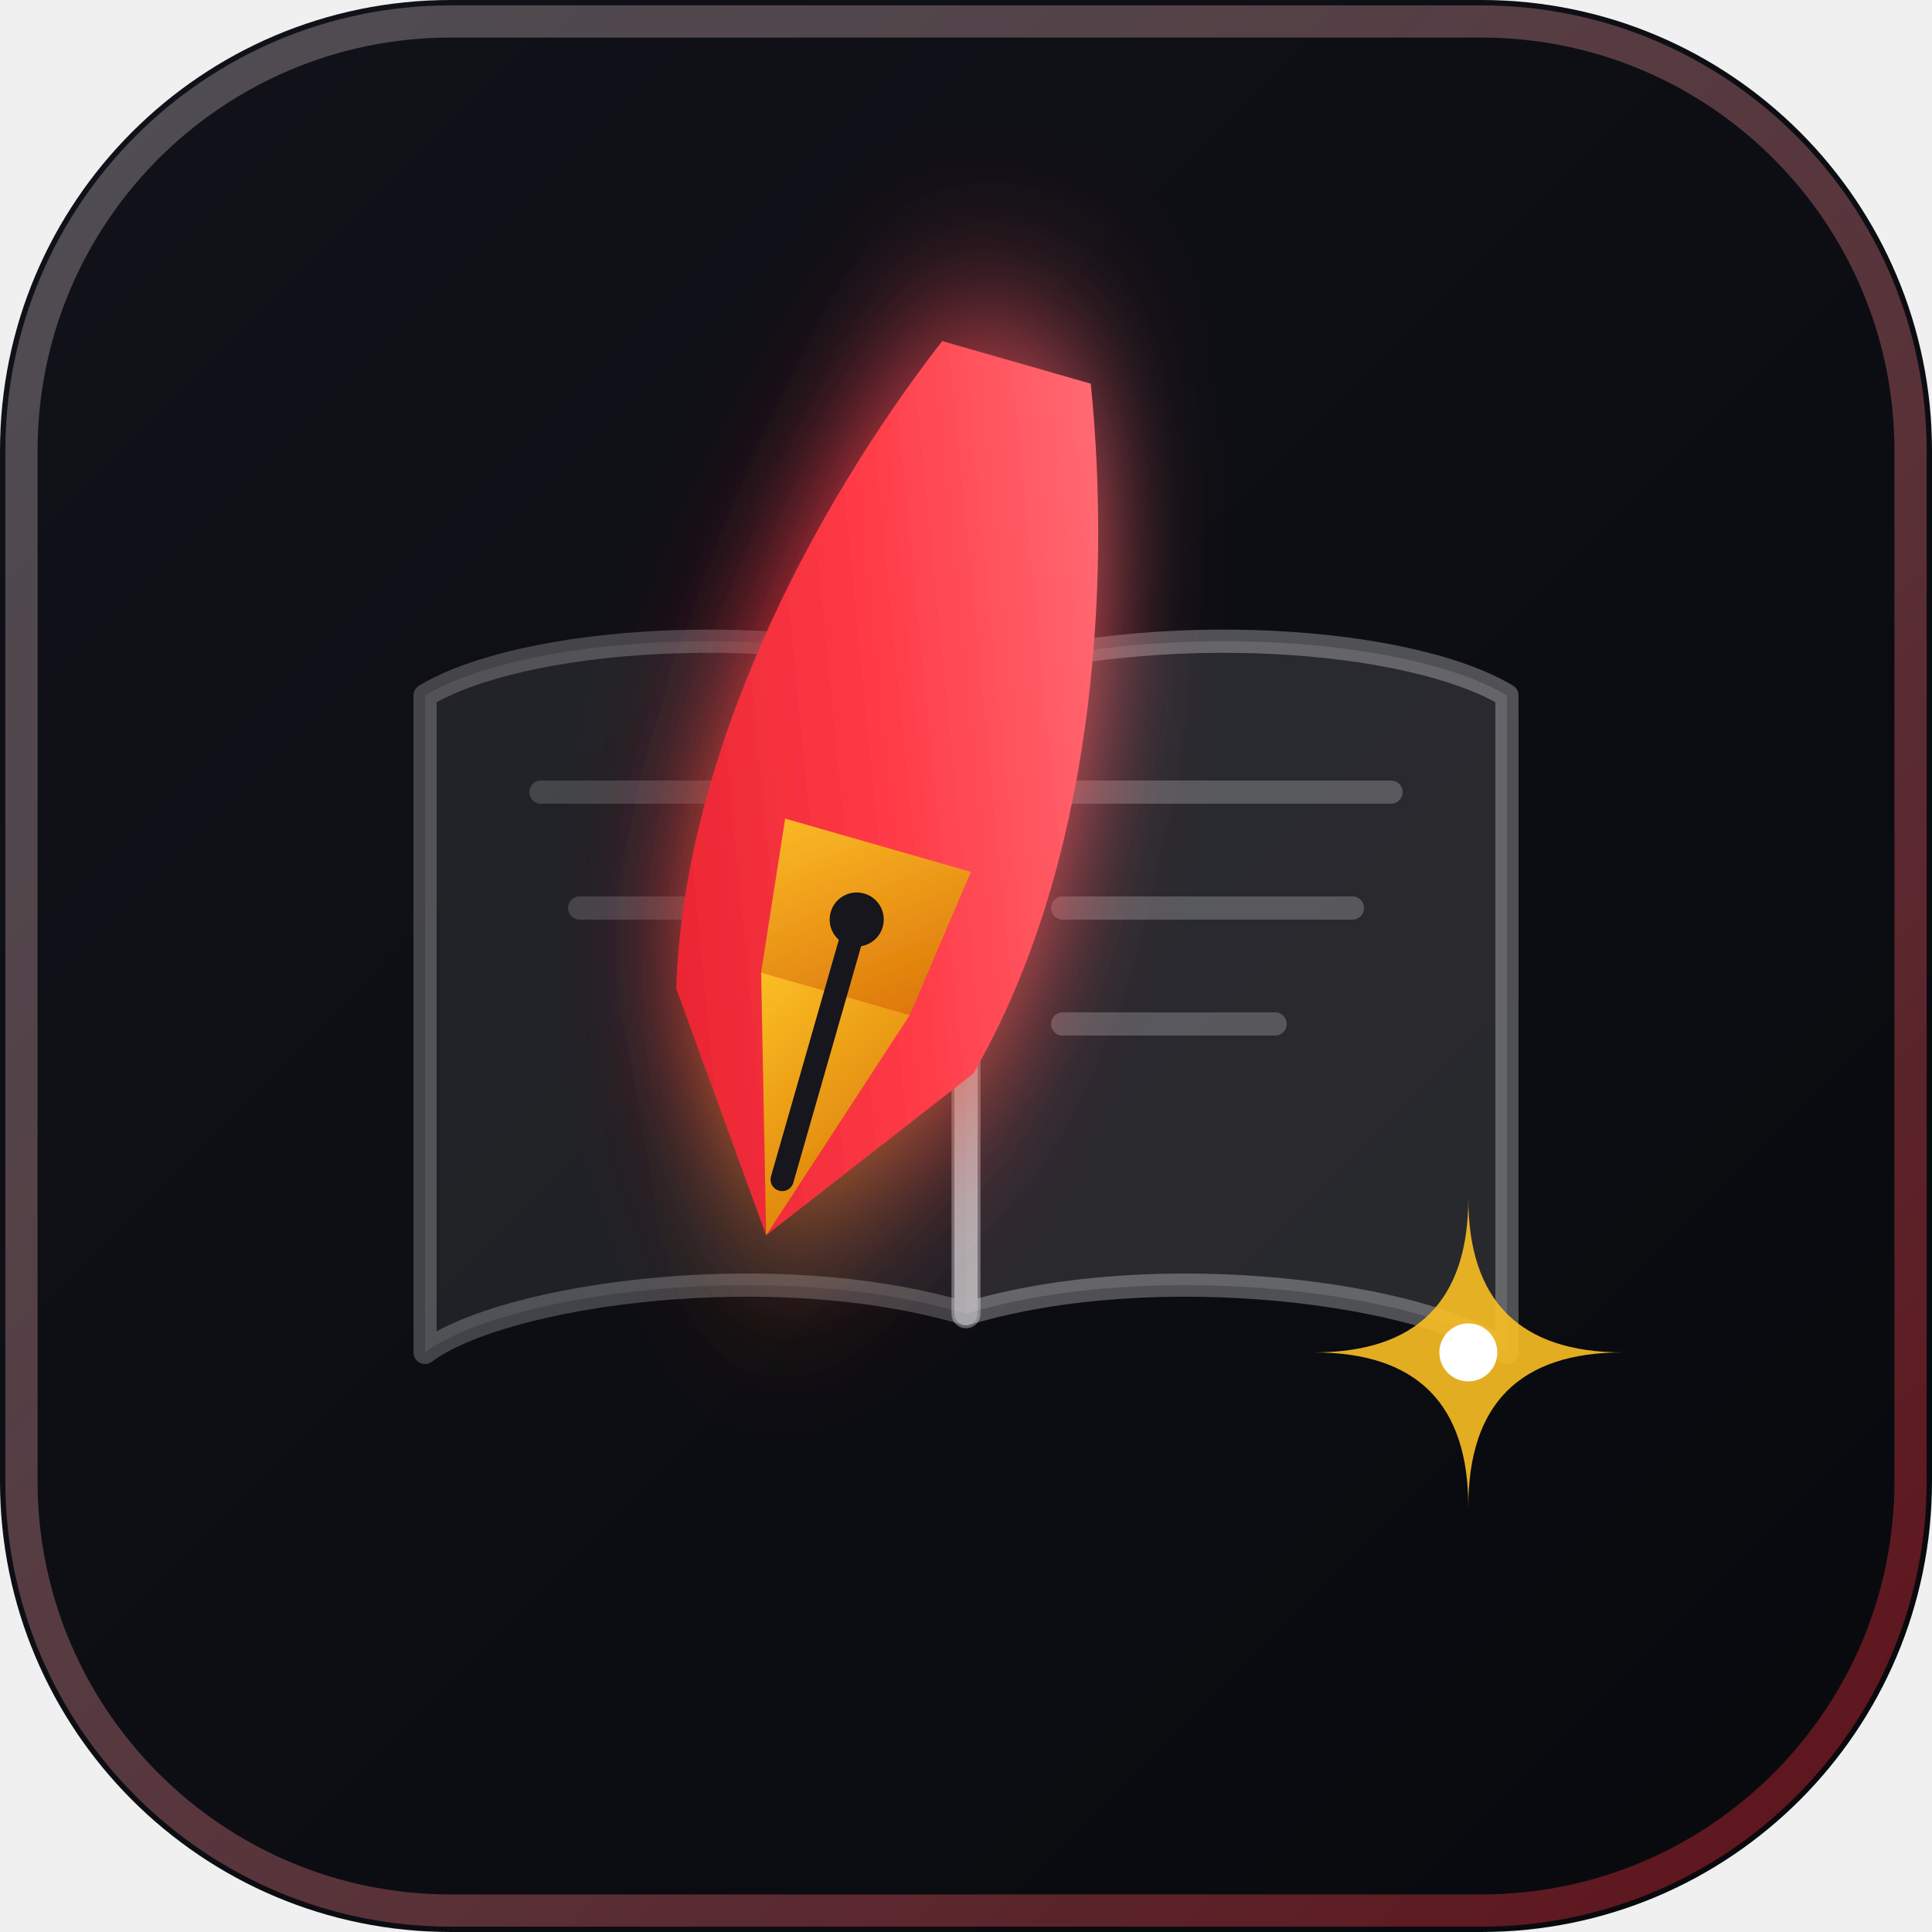
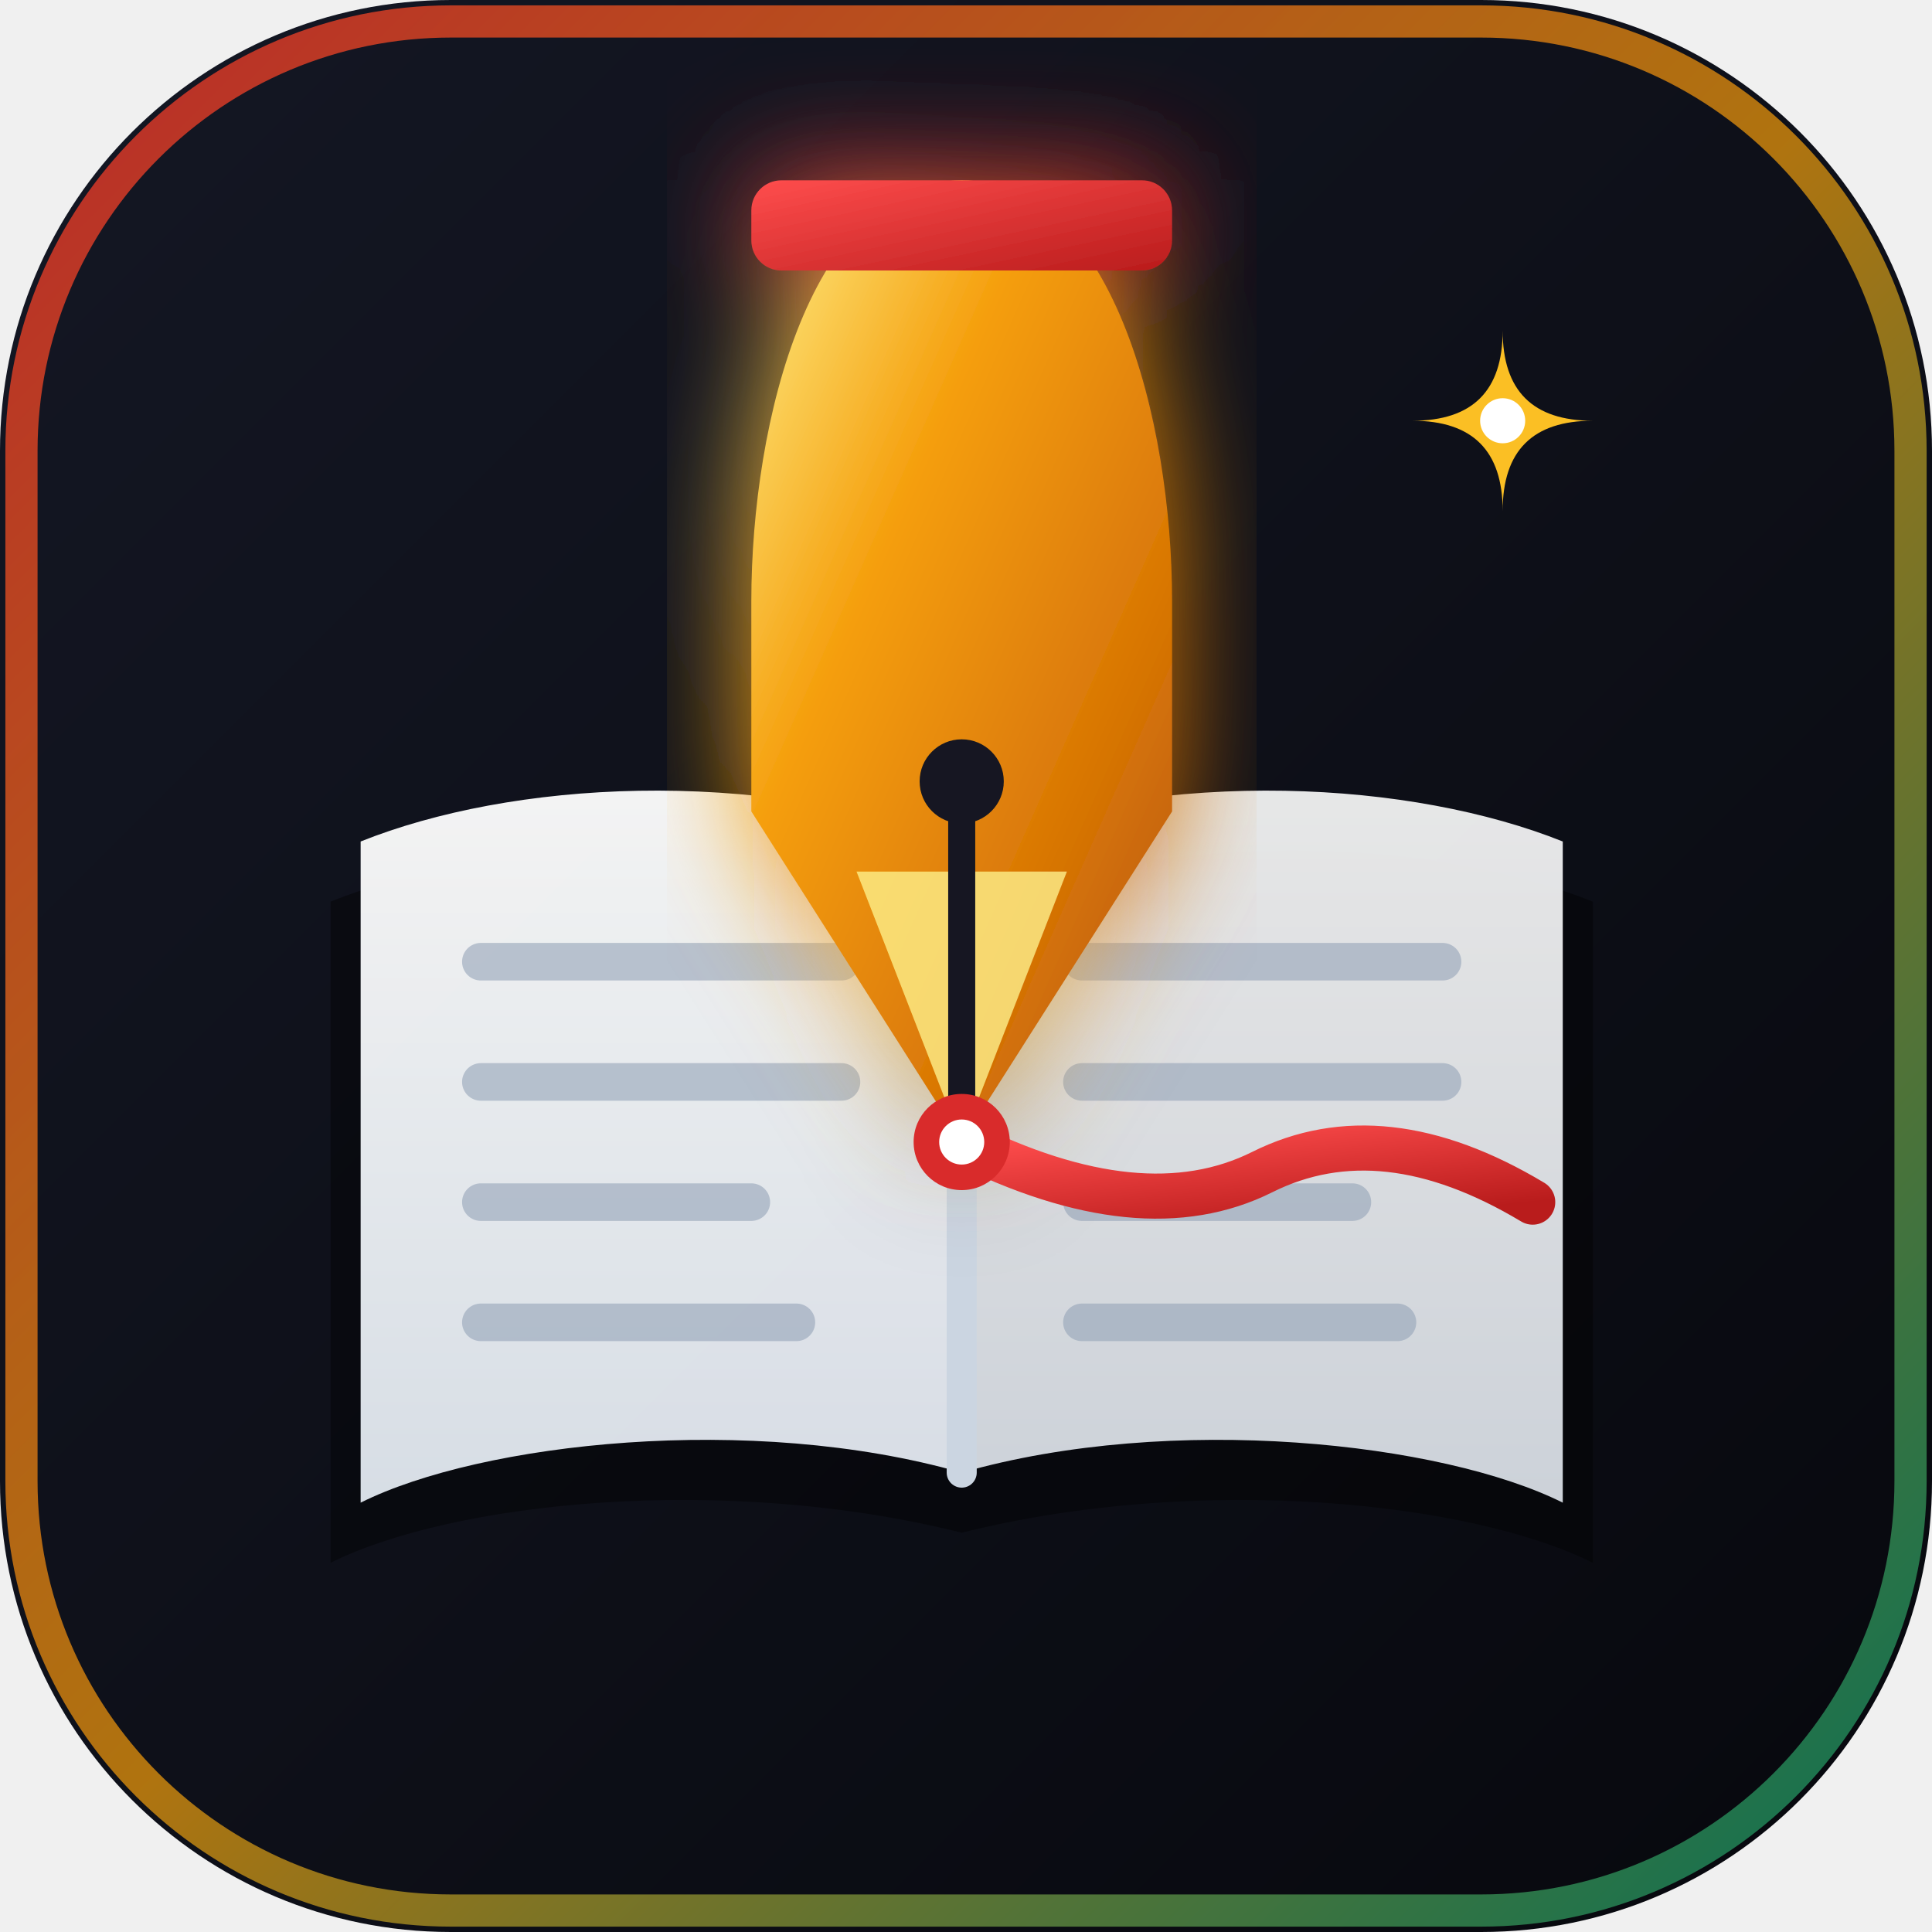
- <svg xmlns="http://www.w3.org/2000/svg" viewBox="0 0 180 180">
+ <svg xmlns="http://www.w3.org/2000/svg" viewBox="0 0 180 180" width="100%" height="100%">
  <defs>
-     <linearGradient id="bgGradApple" x1="0%" y1="0%" x2="100%" y2="100%">
-       <stop offset="0%" stop-color="#12131a" />
-       <stop offset="100%" stop-color="#08090d" />
+     <linearGradient id="rsBgApple" x1="0%" y1="0%" x2="100%" y2="100%">
+       <stop offset="0%" stop-color="#141724" />
+       <stop offset="50%" stop-color="#0e1019" />
+       <stop offset="100%" stop-color="#07080d" />
    </linearGradient>
-     <linearGradient id="quillGradApple" x1="0%" y1="100%" x2="100%" y2="0%">
-       <stop offset="0%" stop-color="#e11d2a" />
-       <stop offset="50%" stop-color="#ff3b47" />
-       <stop offset="100%" stop-color="#ff7b83" />
+     <linearGradient id="rsBorderApple" x1="0%" y1="0%" x2="100%" y2="100%">
+       <stop offset="0%" stop-color="#d92b2b" stop-opacity="0.85" />
+       <stop offset="50%" stop-color="#f59e0b" stop-opacity="0.7" />
+       <stop offset="100%" stop-color="#10b981" stop-opacity="0.6" />
    </linearGradient>
-     <linearGradient id="goldGradApple" x1="0%" y1="0%" x2="100%" y2="100%">
-       <stop offset="0%" stop-color="#fbbf24" />
-       <stop offset="100%" stop-color="#d97706" />
+     <linearGradient id="goldNibApple" x1="0%" y1="0%" x2="100%" y2="100%">
+       <stop offset="0%" stop-color="#fef08a" />
+       <stop offset="35%" stop-color="#f59e0b" />
+       <stop offset="70%" stop-color="#d97706" />
+       <stop offset="100%" stop-color="#b45309" />
    </linearGradient>
-     <linearGradient id="borderGradApple" x1="0%" y1="0%" x2="100%" y2="100%">
-       <stop offset="0%" stop-color="#ffffff" stop-opacity="0.25" />
-       <stop offset="100%" stop-color="#e11d2a" stop-opacity="0.4" />
+     <linearGradient id="crimsonAccentApple" x1="0%" y1="0%" x2="100%" y2="100%">
+       <stop offset="0%" stop-color="#ff4d4d" />
+       <stop offset="100%" stop-color="#b91c1c" />
    </linearGradient>
-     <filter id="glowApple" x="-20%" y="-20%" width="140%" height="140%">
+     <linearGradient id="pageGradApple" x1="0%" y1="0%" x2="0%" y2="100%">
+       <stop offset="0%" stop-color="#ffffff" />
+       <stop offset="100%" stop-color="#e2e8f0" />
+     </linearGradient>
+     <filter id="subtleGlowApple" x="-20%" y="-20%" width="140%" height="140%">
      <feGaussianBlur stdDeviation="4" result="blur" />
      <feComposite in="SourceGraphic" in2="blur" operator="over" />
    </filter>
  </defs>
-   <rect width="180" height="180" rx="42" fill="url(#bgGradApple)" />
-   <rect x="2" y="2" width="176" height="176" rx="40" fill="none" stroke="url(#borderGradApple)" stroke-width="3" />
-   <g transform="scale(1.8) translate(0, 0)">
-     <g transform="translate(18, 22)">
-       <path d="M 32 46 C 22 43 8 45 4 48 L 4 14 C 9 11 22 10 32 13 Z" fill="#ffffff" fill-opacity="0.08" stroke="#ffffff" stroke-opacity="0.22" stroke-width="1.2" stroke-linejoin="round" />
-       <path d="M 32 46 C 42 43 56 45 60 48 L 60 14 C 55 11 42 10 32 13 Z" fill="#ffffff" fill-opacity="0.12" stroke="#ffffff" stroke-opacity="0.28" stroke-width="1.2" stroke-linejoin="round" />
-       <line x1="32" y1="13" x2="32" y2="46" stroke="#ffffff" stroke-opacity="0.35" stroke-width="1.5" stroke-linecap="round" />
-       <line x1="37" y1="19" x2="54" y2="19" stroke="#ffffff" stroke-opacity="0.22" stroke-width="1.2" stroke-linecap="round" />
-       <line x1="37" y1="25" x2="52" y2="25" stroke="#ffffff" stroke-opacity="0.22" stroke-width="1.2" stroke-linecap="round" />
-       <line x1="37" y1="31" x2="48" y2="31" stroke="#ffffff" stroke-opacity="0.22" stroke-width="1.2" stroke-linecap="round" />
-       <line x1="10" y1="19" x2="27" y2="19" stroke="#ffffff" stroke-opacity="0.16" stroke-width="1.2" stroke-linecap="round" />
-       <line x1="12" y1="25" x2="27" y2="25" stroke="#ffffff" stroke-opacity="0.16" stroke-width="1.2" stroke-linecap="round" />
+   <rect width="180" height="180" rx="42" fill="url(#rsBgApple)" />
+   <rect x="2" y="2" width="176" height="176" rx="40" fill="none" stroke="url(#rsBorderApple)" stroke-width="3" />
+   <g transform="scale(1.4) translate(0, 0)">
+     <g transform="translate(18, 38)">
+       <path d="M 46 64 C 30 60 12 62 4 66 L 4 22 C 14 18 30 17 46 22 C 62 17 78 18 88 22 L 88 66 C 80 62 62 60 46 64 Z" fill="#000000" fill-opacity="0.4" />
+       <path d="M 46 60 C 32 56 14 58 6 62 L 6 18 C 16 14 32 13 46 18 Z" fill="url(#pageGradApple)" fill-opacity="0.95" />
+       <line x1="14" y1="26" x2="38" y2="26" stroke="#94a3b8" stroke-width="2.5" stroke-linecap="round" opacity="0.6" />
+       <line x1="14" y1="34" x2="38" y2="34" stroke="#94a3b8" stroke-width="2.5" stroke-linecap="round" opacity="0.6" />
+       <line x1="14" y1="42" x2="32" y2="42" stroke="#94a3b8" stroke-width="2.5" stroke-linecap="round" opacity="0.6" />
+       <line x1="14" y1="50" x2="35" y2="50" stroke="#94a3b8" stroke-width="2.5" stroke-linecap="round" opacity="0.6" />
+       <path d="M 46 60 C 60 56 78 58 86 62 L 86 18 C 76 14 60 13 46 18 Z" fill="url(#pageGradApple)" fill-opacity="0.9" />
+       <line x1="54" y1="26" x2="78" y2="26" stroke="#94a3b8" stroke-width="2.5" stroke-linecap="round" opacity="0.6" />
+       <line x1="54" y1="34" x2="78" y2="34" stroke="#94a3b8" stroke-width="2.5" stroke-linecap="round" opacity="0.6" />
+       <line x1="54" y1="42" x2="72" y2="42" stroke="#94a3b8" stroke-width="2.5" stroke-linecap="round" opacity="0.6" />
+       <line x1="54" y1="50" x2="75" y2="50" stroke="#94a3b8" stroke-width="2.5" stroke-linecap="round" opacity="0.6" />
+       <line x1="46" y1="18" x2="46" y2="60" stroke="#cbd5e1" stroke-width="2" stroke-linecap="round" />
    </g>
-     <g transform="translate(43, 16) rotate(16)" filter="url(#glowApple)">
-       <path d="M 14 0 C 18 10 21 24 18 36 L 10 47 L 2 36 C -1 24 2 10 6 0 Z" fill="url(#quillGradApple)" />
-       <path d="M 5 26 L 15 26 L 14 34 L 6 34 Z" fill="url(#goldGradApple)" opacity="0.95" />
-       <path d="M 6 34 L 14 34 L 10 47 Z" fill="url(#goldGradApple)" />
-       <line x1="10" y1="31" x2="10" y2="44" stroke="#12131a" stroke-width="1.2" stroke-linecap="round" />
-       <circle cx="10" cy="30" r="1.4" fill="#12131a" />
+     <g transform="translate(64, 46)" filter="url(#subtleGlowApple)">
+       <path d="M 0 -34 C 10 -34 14 -18 14 -6 L 14 8 L 0 30 L -14 8 L -14 -6 C -14 -18 -10 -34 0 -34 Z" fill="url(#goldNibApple)" />
+       <rect x="-14" y="-34" width="28" height="6" rx="2" fill="url(#crimsonAccentApple)" />
+       <path d="M 0 30 L 7 12 L -7 12 Z" fill="#fef08a" opacity="0.8" />
+       <circle cx="0" cy="6" r="2.8" fill="#141724" />
+       <line x1="0" y1="6" x2="0" y2="30" stroke="#141724" stroke-width="1.8" stroke-linecap="round" />
    </g>
-     <g transform="translate(68, 62)">
-       <path d="M 8 0 Q 8 8 16 8 Q 8 8 8 16 Q 8 8 0 8 Q 8 8 8 0 Z" fill="#fbbf24" opacity="0.9" />
-       <circle cx="8" cy="8" r="1.5" fill="#ffffff" />
+     <g transform="translate(64, 82)">
+       <path d="M 0 -6 Q 12 0 20 -4 Q 28 -8 38 -2" fill="none" stroke="url(#crimsonAccentApple)" stroke-width="3" stroke-linecap="round" />
+       <circle cx="0" cy="-6" r="3.2" fill="#d92b2b" />
+       <circle cx="0" cy="-6" r="1.5" fill="#ffffff" />
+     </g>
+     <g transform="translate(94, 22)">
+       <path d="M 6 0 Q 6 6 12 6 Q 6 6 6 12 Q 6 6 0 6 Q 6 6 6 0 Z" fill="#fbbf24" />
+       <circle cx="6" cy="6" r="1.5" fill="#ffffff" />
    </g>
  </g>
</svg>
